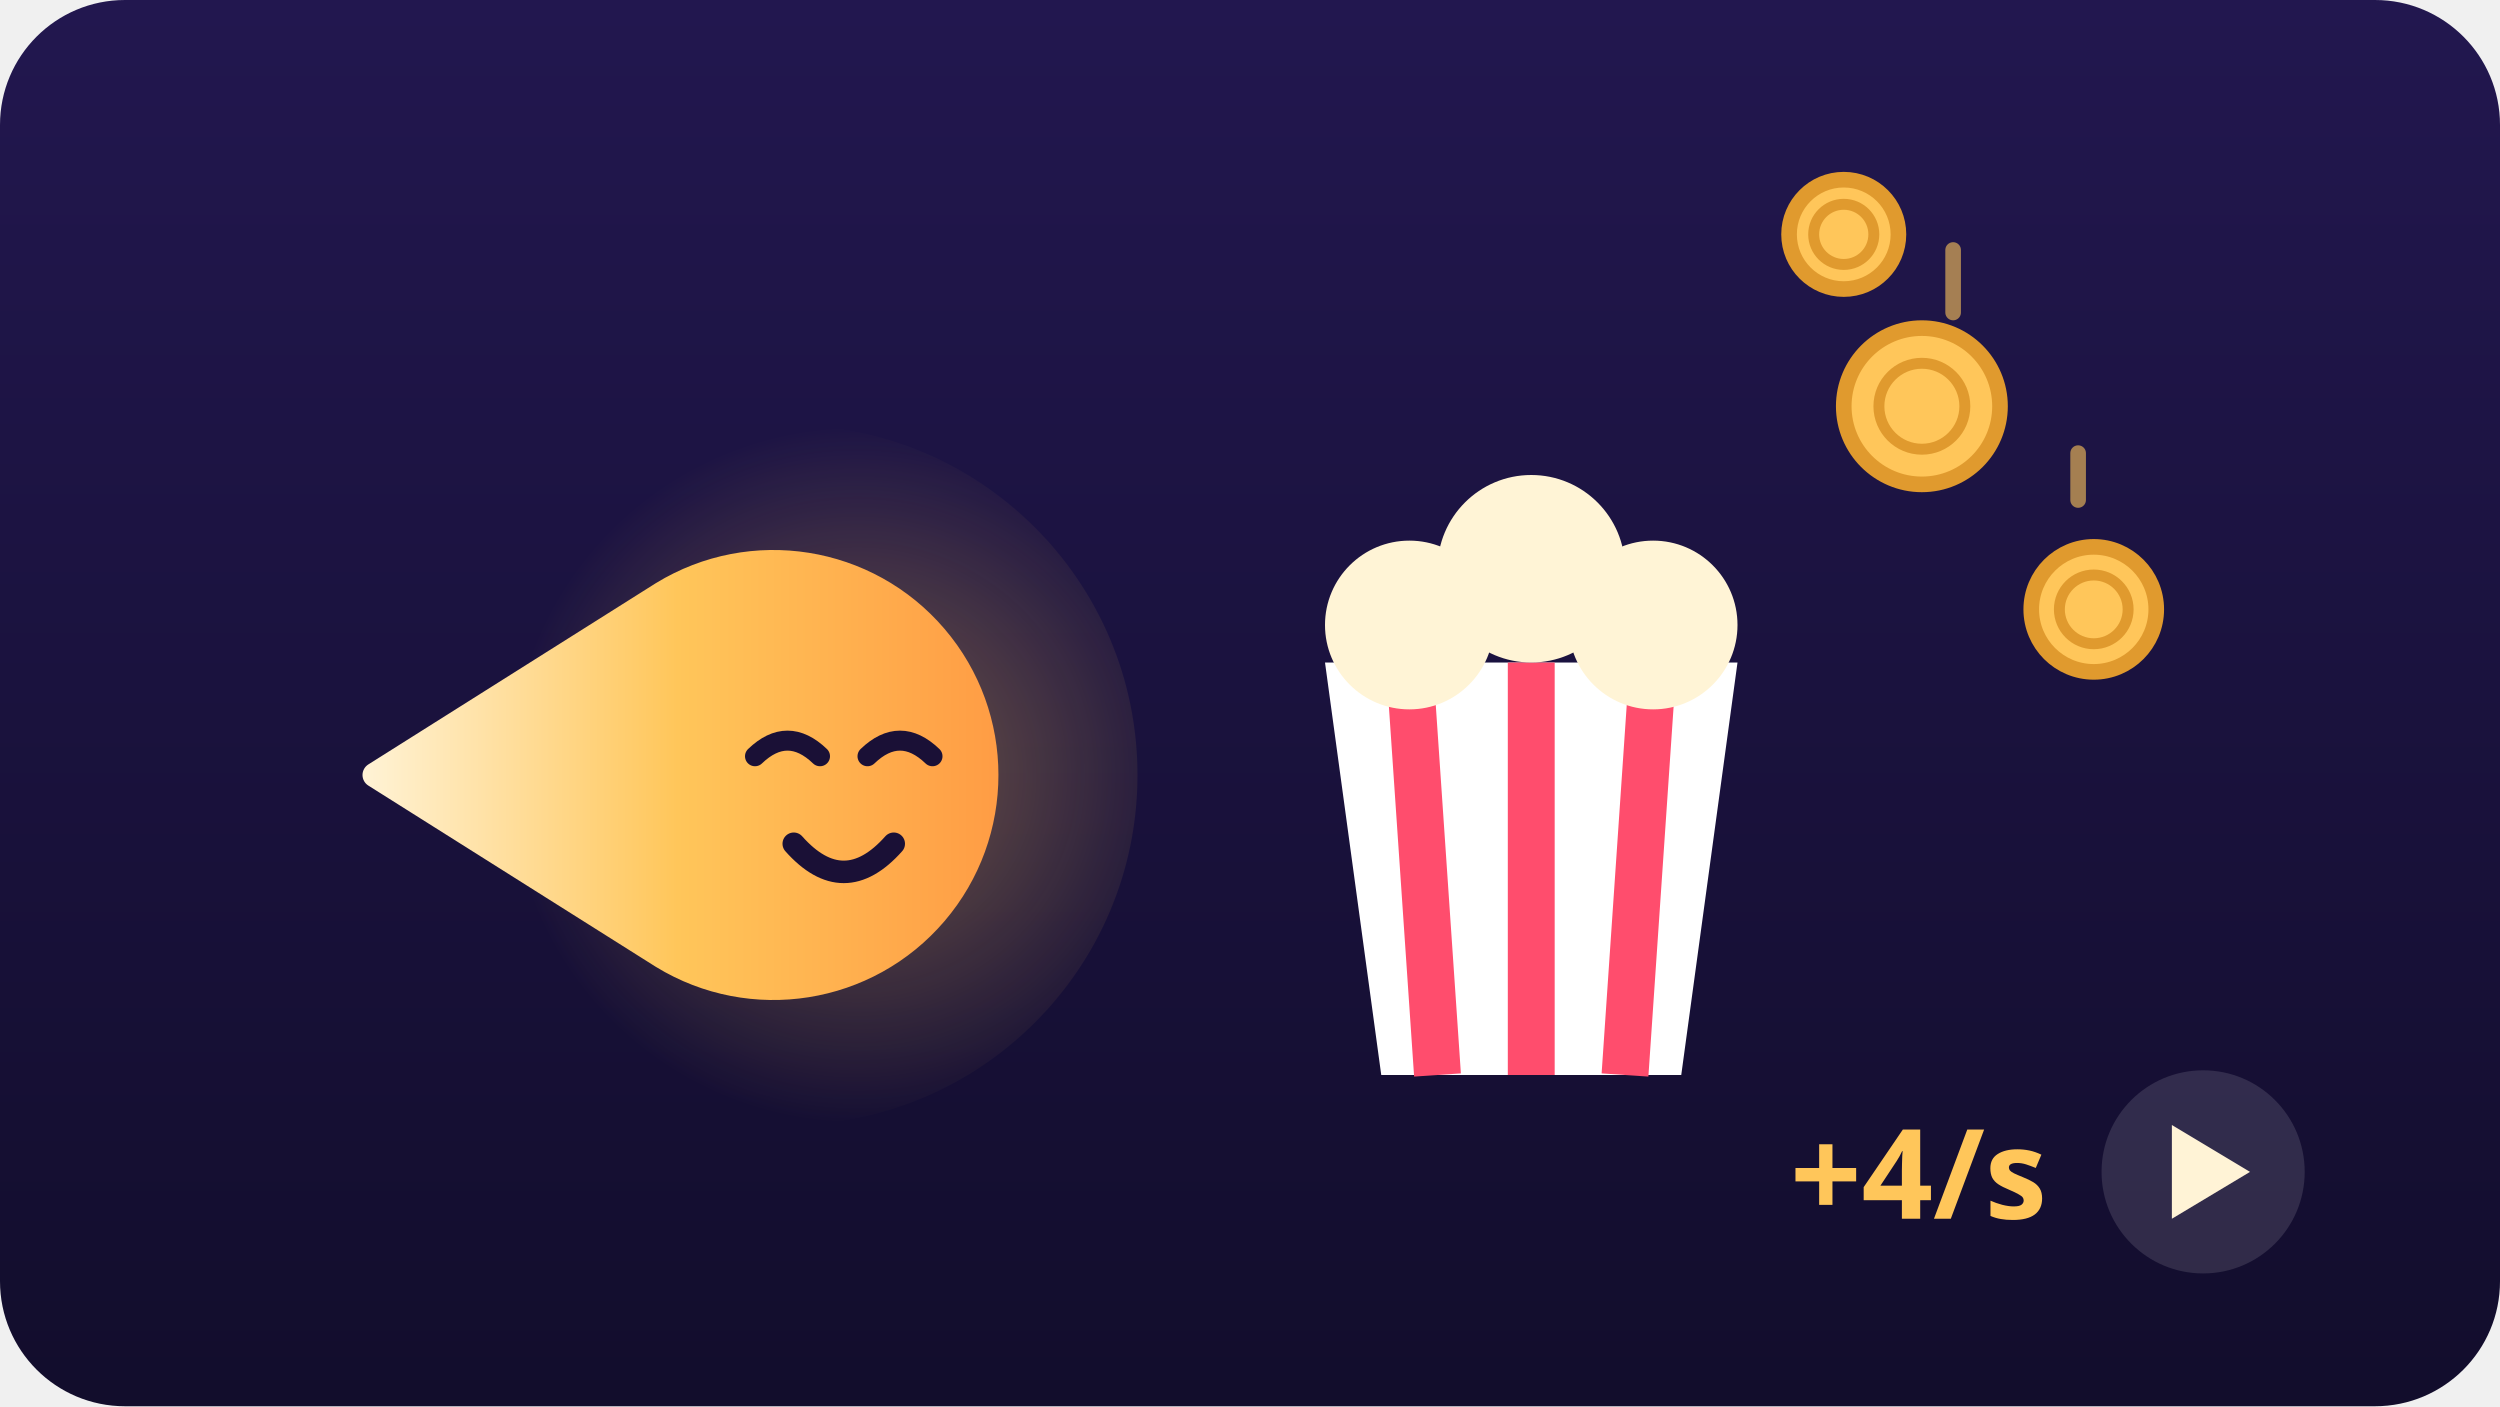
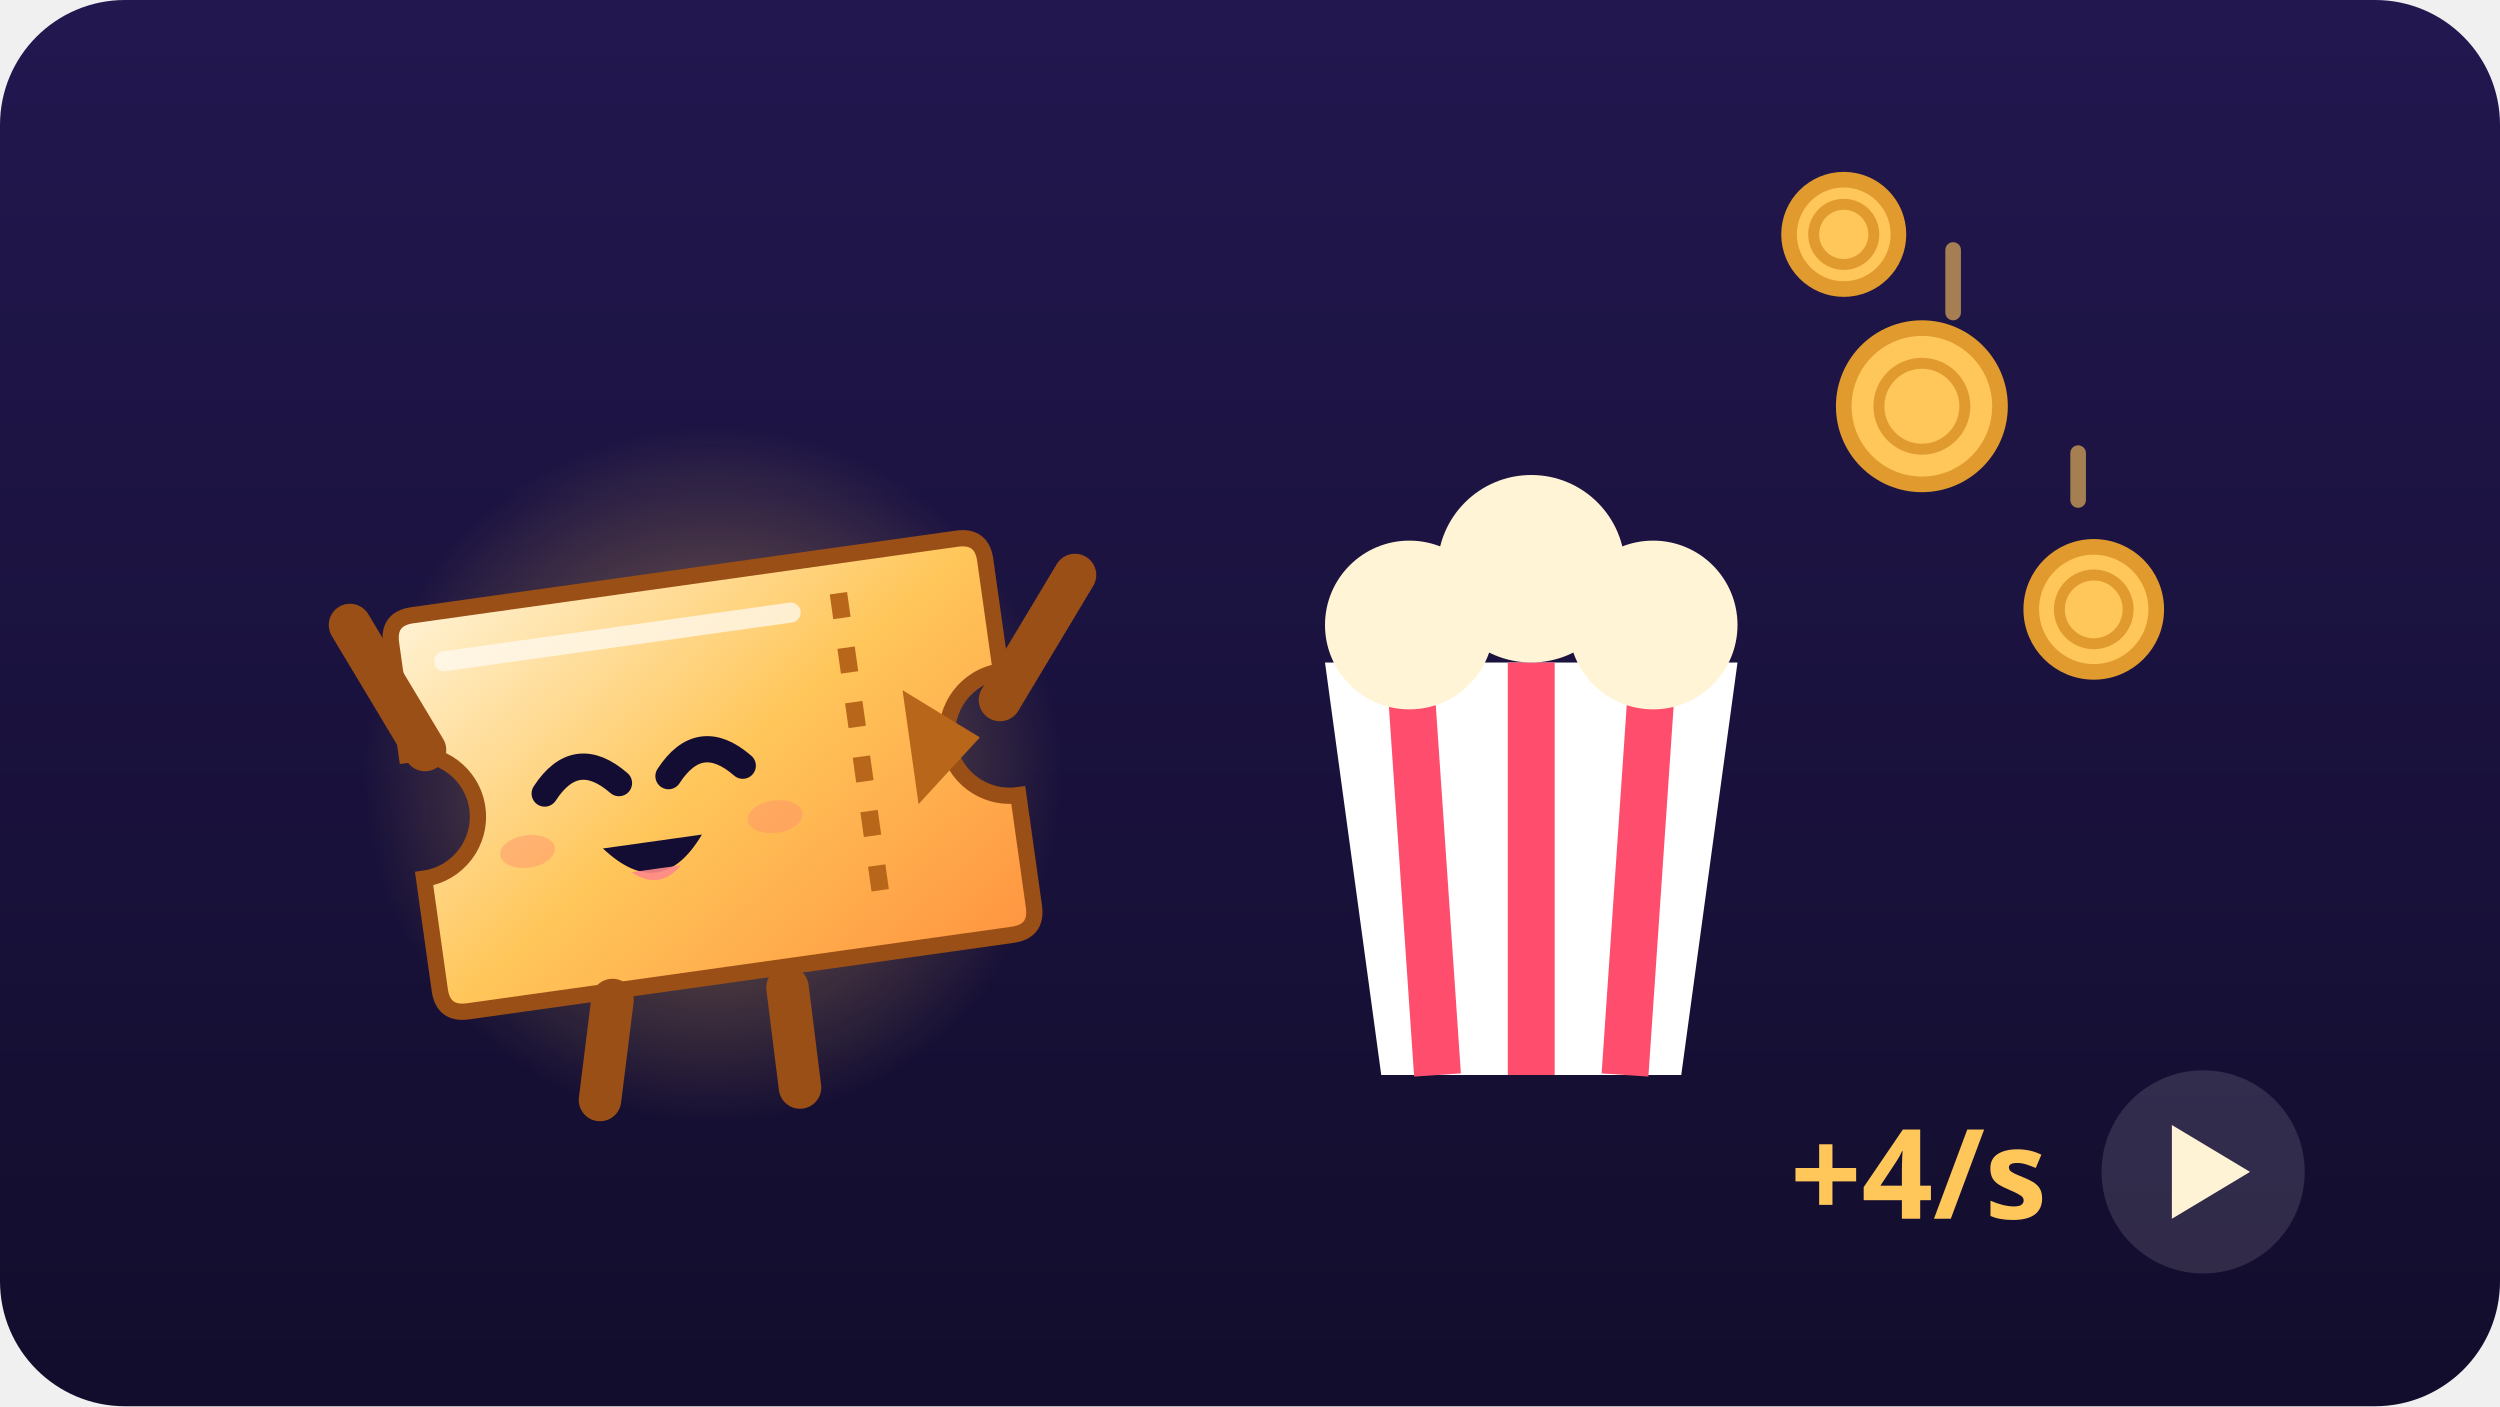
<svg xmlns="http://www.w3.org/2000/svg" viewBox="0 0 320 180" width="320" height="180">
  <defs>
    <linearGradient id="sb1bg" x1="0" y1="0" x2="0" y2="1">
      <stop offset="0" stop-color="#22174f" />
      <stop offset="1" stop-color="#120d2c" />
    </linearGradient>
    <linearGradient id="sb1gb" gradientUnits="userSpaceOnUse" x1="4" y1="0" x2="60" y2="0">
      <stop offset="0" stop-color="#fff3d6" />
      <stop offset=".45" stop-color="#ffc65a" />
      <stop offset="1" stop-color="#ff9440" />
    </linearGradient>
    <radialGradient id="sb1hl" cx=".6" cy=".5" r=".5">
      <stop offset="0" stop-color="#ffc65a" stop-opacity=".4" />
      <stop offset="1" stop-color="#ffc65a" stop-opacity="0" />
    </radialGradient>
  </defs>
  <rect width="320" height="180" rx="16" fill="url(#sb1bg)" />
  <g transform="translate(196 92) scale(1.2)">
    <path d="M-22 -6 H22 L16 38 H-16Z" fill="#fff" />
    <path d="M-13 -6 L-10 38 M0 -6 V38 M13 -6 L10 38" stroke="#ff4d6d" stroke-width="5" />
    <circle cx="-13" cy="-10" r="9" fill="#fff4d6" />
    <circle cx="0" cy="-16" r="10" fill="#fff4d6" />
    <circle cx="13" cy="-10" r="9" fill="#fff4d6" />
  </g>
  <g transform="translate(40 48) scale(1.6)">
-     <circle cx="38" cy="32" r="28" fill="url(#sb1hl)" />
-     <path d="M5 32 L28 17.5 A17 17 0 1 1 28 46.5 Z" fill="url(#sb1gb)" stroke="url(#sb1gb)" stroke-width="2" stroke-linejoin="round" />
-     <path d="M35.4 30.5 Q38 28 40.6 30.5 M44.4 30.5 Q47 28 49.6 30.5" fill="none" stroke="#1a1036" stroke-width="1.6" stroke-linecap="round" />
-     <path d="M38.5 37.5 Q42.5 42 46.5 37.5" fill="none" stroke="#1a1036" stroke-width="1.8" stroke-linecap="round" />
+     <defs>
+       <linearGradient id="st7-gold" x1="0" y1="0" x2="1" y2="1">
+         <stop offset="0" stop-color="#fff3d6" />
+         <stop offset=".5" stop-color="#ffc65a" />
+         <stop offset="1" stop-color="#ff9440" />
+       </linearGradient>
+       <radialGradient id="st7-glow">
+         <stop offset="0" stop-color="#ffc65a" stop-opacity=".5" />
+         <stop offset="1" stop-color="#ffc65a" stop-opacity="0" />
+       </radialGradient>
+     </defs>
+     <circle cx="32" cy="32" r="28" fill="url(#st7-glow)" />
+     <g transform="rotate(-8 32 32)">
+       <path d="M10 16 H54 Q56 16 56 18 V27 A5 5 0 0 0 56 37 V46 Q56 48 54 48 H10 Q8 48 8 46 V37 A5 5 0 0 0 8 27 V18 Q8 16 10 16Z" fill="url(#st7-gold)" stroke="#9a4f16" stroke-width="1.3" />
+       <path d="M44 19 V45" stroke="#b8661a" stroke-width="1.4" stroke-dasharray="2 2.4" />
+       <path d="M48 27.4 L53.6 32 L48 36.6Z" fill="#b8661a" />
+       <path d="M12 20 H40" stroke="#fffaf0" stroke-width="1.6" opacity=".75" stroke-linecap="round" />
+       <path d="M18.5 31.6 Q21.5 28.15 24.5 31.6" stroke="#140d33" stroke-width="2.1" fill="none" stroke-linecap="round" />
+       <path d="M28.5 31.6 Q31.5 28.15 34.5 31.6" stroke="#140d33" stroke-width="2.1" fill="none" stroke-linecap="round" />
+       <path d="M22.5 36.6 Q26.5 41.6 30.5 36.6 Z" fill="#140d33" />
+       <path d="M24.5 38.8 Q26.5 40.6 28.5 38.8" fill="#ff8a8a" opacity=".9" />
+       <ellipse cx="16.5" cy="36" rx="2.2" ry="1.3" fill="#ff8f6a" opacity=".45" />
+       <ellipse cx="36.5" cy="36" rx="2.2" ry="1.3" fill="#ff8f6a" opacity=".45" />
+     </g>
+     <path d="M9 30 L3 20" stroke="#9a4f16" stroke-width="3.4" fill="none" stroke-linecap="round" stroke-linejoin="round" />
+     <path d="M55 26 L61 16" stroke="#9a4f16" stroke-width="3.4" fill="none" stroke-linecap="round" stroke-linejoin="round" />
+     <path d="M24 50 L23 58" stroke="#9a4f16" stroke-width="3.4" fill="none" stroke-linecap="round" stroke-linejoin="round" />
+     <path d="M38 49 L39 57" stroke="#9a4f16" stroke-width="3.4" fill="none" stroke-linecap="round" stroke-linejoin="round" />
  </g>
  <circle cx="246" cy="52" r="10" fill="#ffc65a" stroke="#e09a2e" stroke-width="2" />
  <circle cx="246" cy="52" r="5.5" fill="none" stroke="#e09a2e" stroke-width="1.4" />
  <circle cx="268" cy="78" r="8" fill="#ffc65a" stroke="#e09a2e" stroke-width="2" />
  <circle cx="268" cy="78" r="4.4" fill="none" stroke="#e09a2e" stroke-width="1.4" />
  <circle cx="236" cy="30" r="7" fill="#ffc65a" stroke="#e09a2e" stroke-width="2" />
  <circle cx="236" cy="30" r="3.85" fill="none" stroke="#e09a2e" stroke-width="1.4" />
  <path d="M250 40 v-8 M266 64 v-6" stroke="#ffc65a" stroke-width="2" stroke-linecap="round" opacity=".6" />
  <circle cx="282" cy="150" r="13" fill="#ffffff1f" />
  <path d="M278 144 L288 150 L278 156Z" fill="#fff3d6" />
  <text x="262" y="156" text-anchor="end" font-family="system-ui,sans-serif" font-size="16" font-weight="800" fill="#ffc65a">+4/s</text>
</svg>
